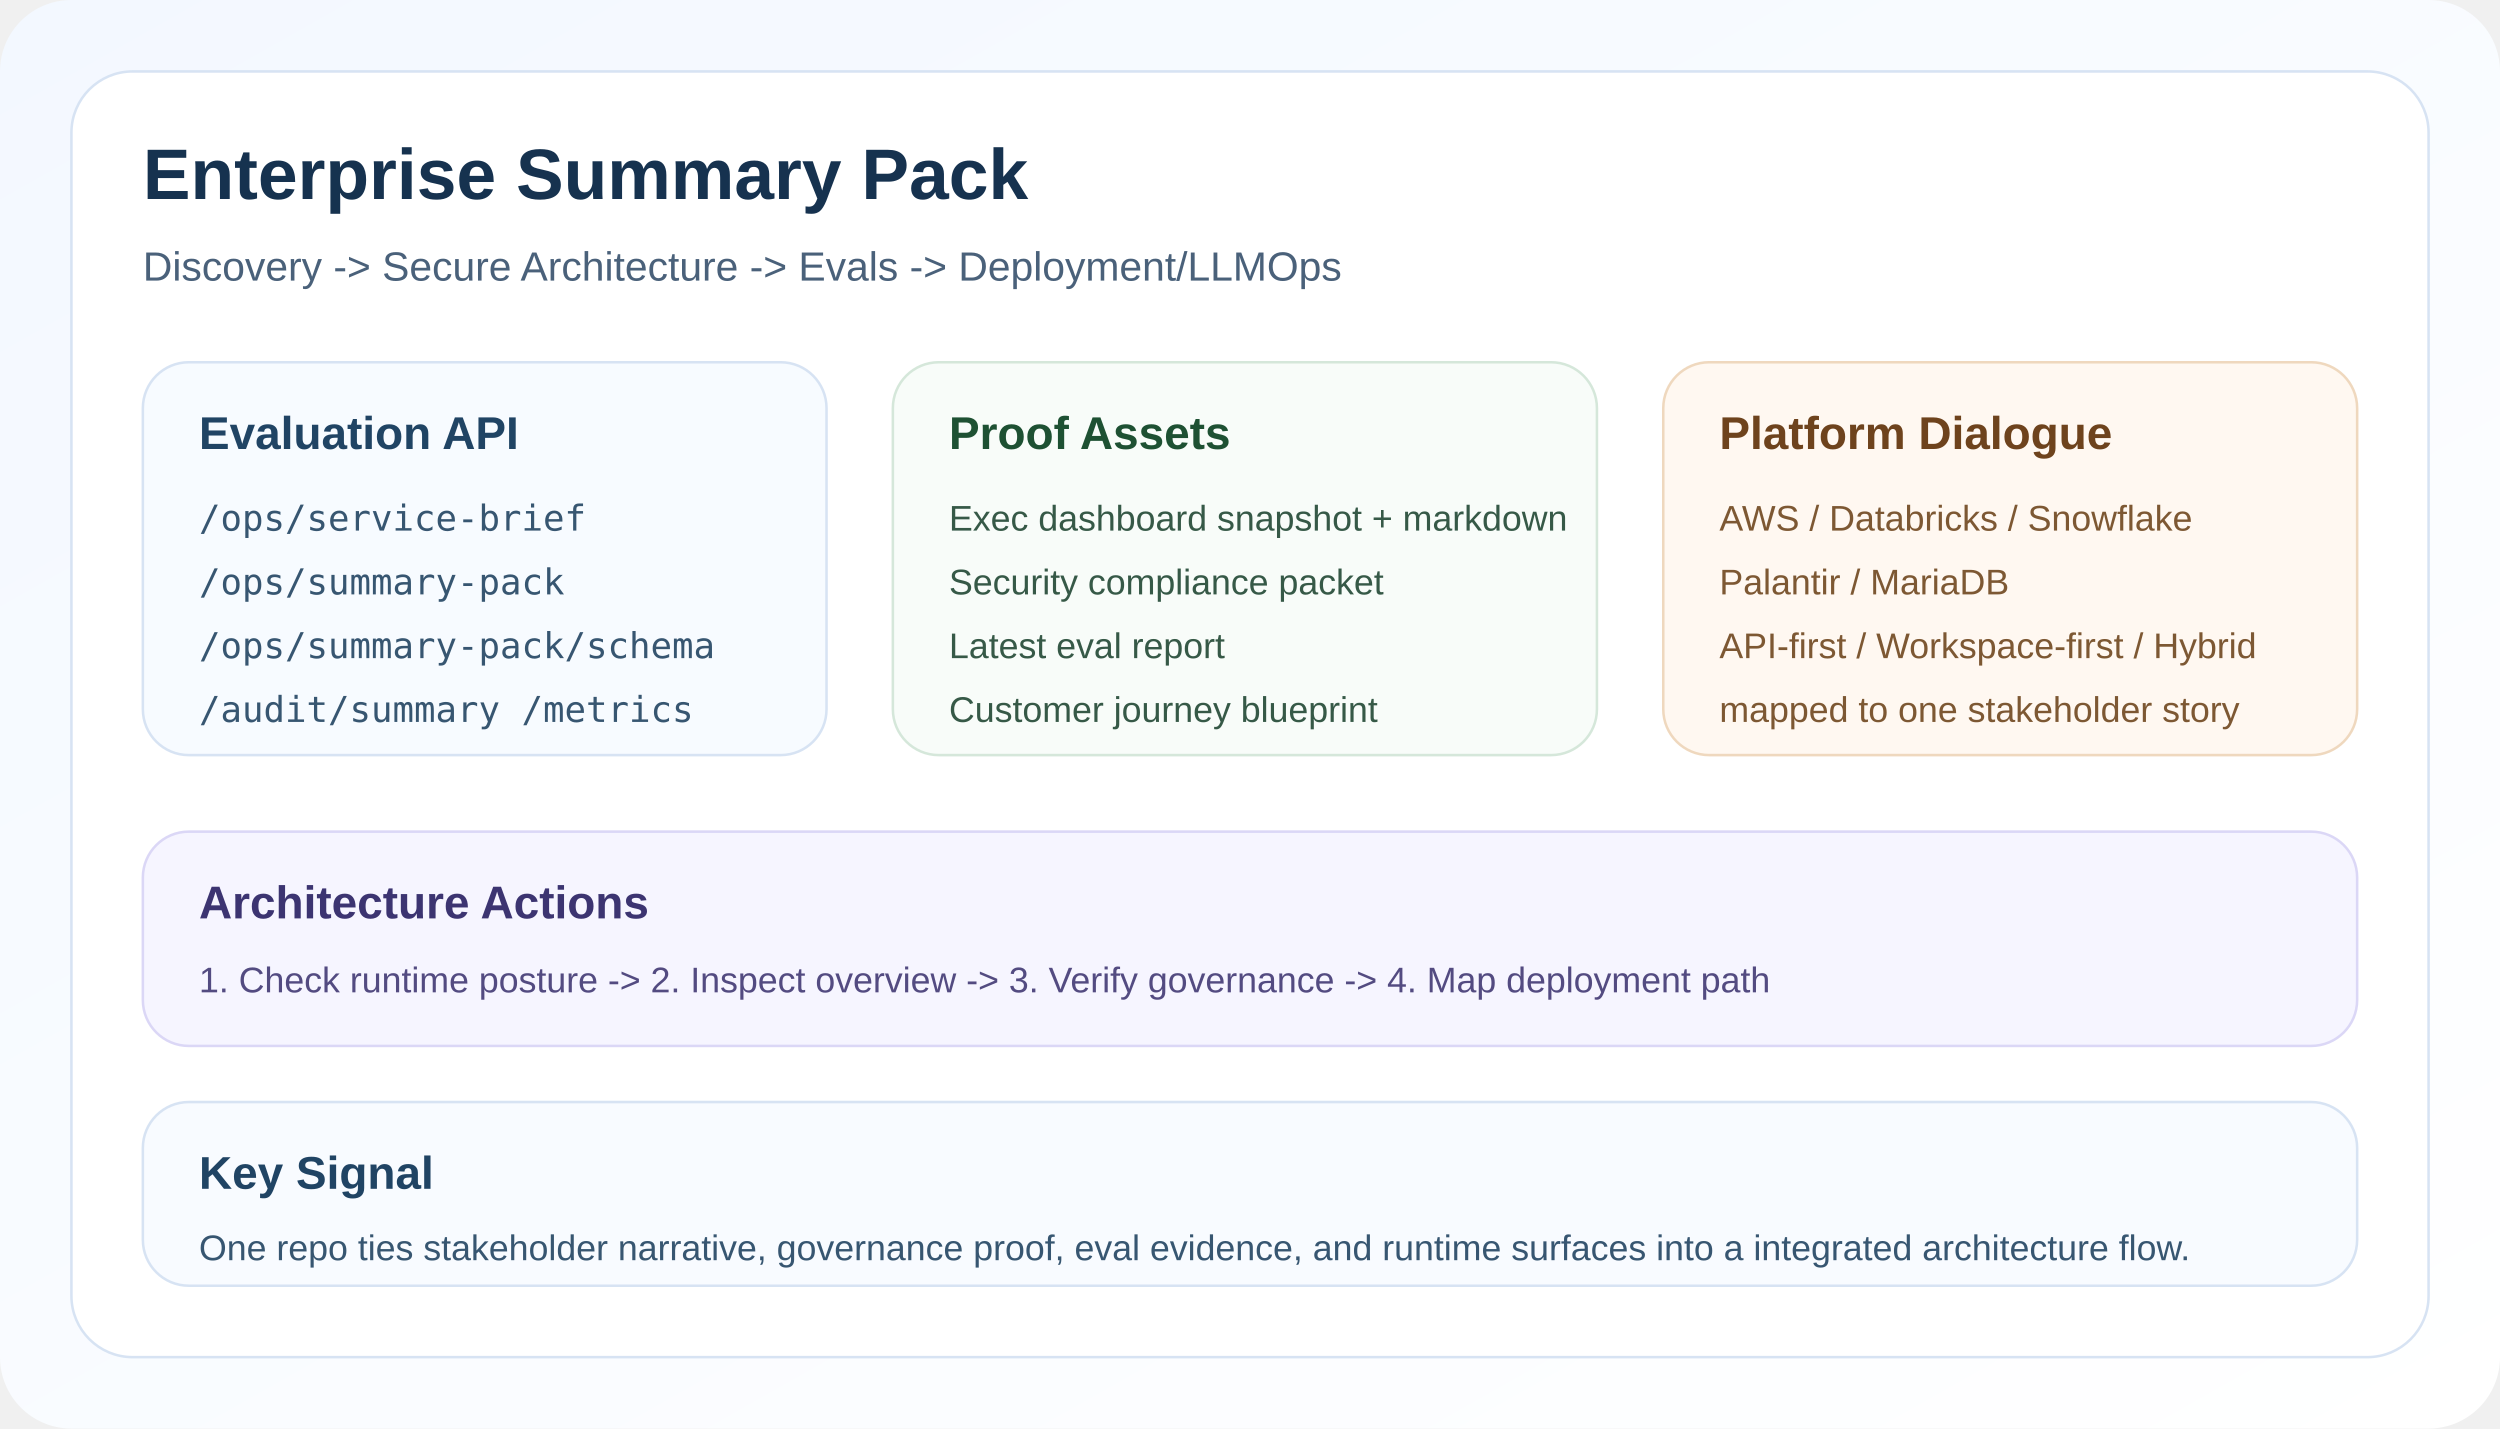
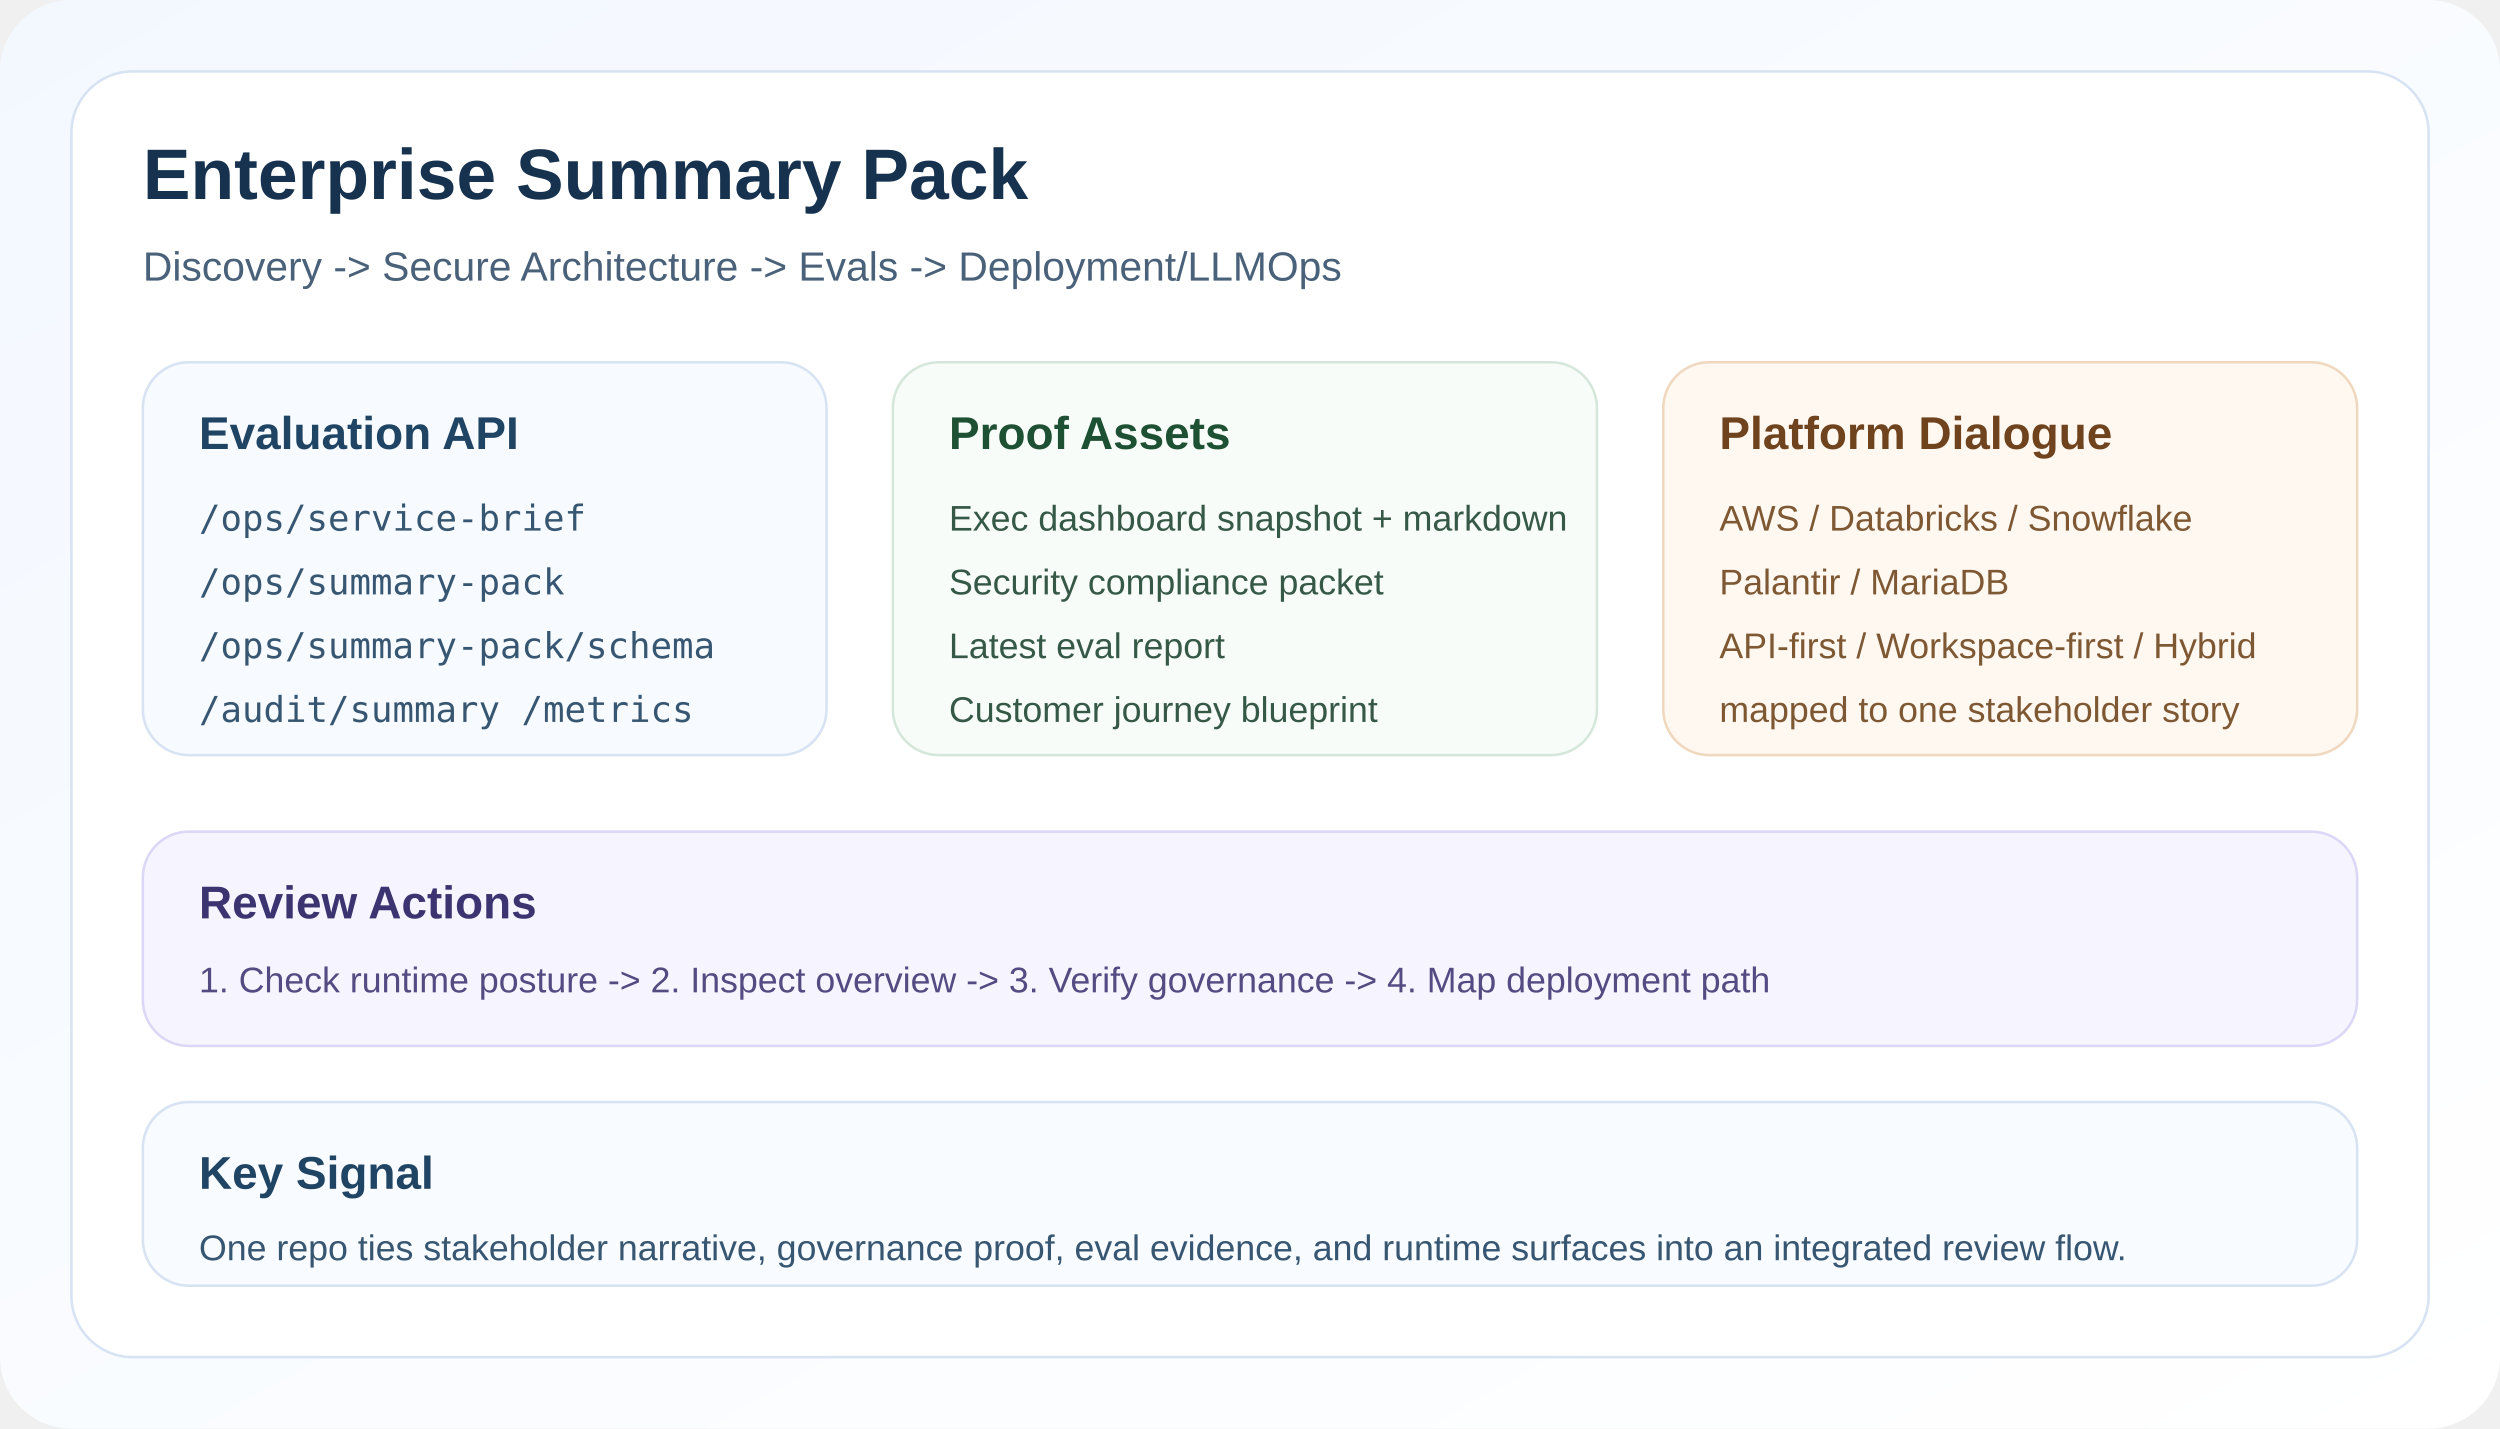
<svg xmlns="http://www.w3.org/2000/svg" width="980" height="560" viewBox="0 0 980 560" role="img" aria-labelledby="title desc">
  <defs>
    <linearGradient id="bg" x1="0%" x2="100%" y1="0%" y2="100%">
      <stop offset="0%" stop-color="#f3f8ff" />
      <stop offset="100%" stop-color="#ffffff" />
    </linearGradient>
  </defs>
  <rect width="980" height="560" rx="28" fill="url(#bg)" />
  <rect x="28" y="28" width="924" height="504" rx="24" fill="#ffffff" stroke="#d7e3f3" />
  <text x="56" y="78" fill="#16324f" font-family="IBM Plex Sans, Arial, sans-serif" font-size="28" font-weight="700">
    Enterprise Summary Pack
  </text>
  <text x="56" y="110" fill="#4a617a" font-family="IBM Plex Sans, Arial, sans-serif" font-size="16">
    Discovery -&gt; Secure Architecture -&gt; Evals -&gt; Deployment/LLMOps
  </text>
  <rect x="56" y="142" width="268" height="154" rx="18" fill="#f7fbff" stroke="#d7e3f3" />
  <text x="78" y="176" fill="#204464" font-family="IBM Plex Sans, Arial, sans-serif" font-size="18" font-weight="700">
    Evaluation API
  </text>
  <text x="78" y="208" fill="#375671" font-family="IBM Plex Mono, monospace" font-size="14">
    /ops/service-brief
  </text>
  <text x="78" y="233" fill="#375671" font-family="IBM Plex Mono, monospace" font-size="14">
    /ops/summary-pack
  </text>
  <text x="78" y="258" fill="#375671" font-family="IBM Plex Mono, monospace" font-size="14">
    /ops/summary-pack/schema
  </text>
  <text x="78" y="283" fill="#375671" font-family="IBM Plex Mono, monospace" font-size="14">
    /audit/summary  /metrics
  </text>
  <rect x="350" y="142" width="276" height="154" rx="18" fill="#f8fcf9" stroke="#d5e7da" />
  <text x="372" y="176" fill="#1e5133" font-family="IBM Plex Sans, Arial, sans-serif" font-size="18" font-weight="700">
    Proof Assets
  </text>
  <text x="372" y="208" fill="#365947" font-family="IBM Plex Sans, Arial, sans-serif" font-size="14">
    Exec dashboard snapshot + markdown
  </text>
  <text x="372" y="233" fill="#365947" font-family="IBM Plex Sans, Arial, sans-serif" font-size="14">
    Security compliance packet
  </text>
  <text x="372" y="258" fill="#365947" font-family="IBM Plex Sans, Arial, sans-serif" font-size="14">
    Latest eval report
  </text>
  <text x="372" y="283" fill="#365947" font-family="IBM Plex Sans, Arial, sans-serif" font-size="14">
    Customer journey blueprint
  </text>
  <rect x="652" y="142" width="272" height="154" rx="18" fill="#fff8f1" stroke="#efd8be" />
  <text x="674" y="176" fill="#6e431d" font-family="IBM Plex Sans, Arial, sans-serif" font-size="18" font-weight="700">
    Platform Dialogue
  </text>
  <text x="674" y="208" fill="#7d5833" font-family="IBM Plex Sans, Arial, sans-serif" font-size="14">
    AWS / Databricks / Snowflake
  </text>
  <text x="674" y="233" fill="#7d5833" font-family="IBM Plex Sans, Arial, sans-serif" font-size="14">
    Palantir / MariaDB
  </text>
  <text x="674" y="258" fill="#7d5833" font-family="IBM Plex Sans, Arial, sans-serif" font-size="14">
    API-first / Workspace-first / Hybrid
  </text>
  <text x="674" y="283" fill="#7d5833" font-family="IBM Plex Sans, Arial, sans-serif" font-size="14">
    mapped to one stakeholder story
  </text>
  <rect x="56" y="326" width="868" height="84" rx="18" fill="#f6f5ff" stroke="#dbd7f6" />
  <text x="78" y="360" fill="#3c3471" font-family="IBM Plex Sans, Arial, sans-serif" font-size="18" font-weight="700">
-     Architecture Actions
+     Review Actions
  </text>
  <text x="78" y="389" fill="#534b81" font-family="IBM Plex Sans, Arial, sans-serif" font-size="14">
    1. Check runtime posture -&gt; 2. Inspect overview -&gt; 3. Verify governance -&gt; 4. Map deployment path
  </text>
  <rect x="56" y="432" width="868" height="72" rx="18" fill="#f8fbff" stroke="#d7e3f3" />
  <text x="78" y="466" fill="#204464" font-family="IBM Plex Sans, Arial, sans-serif" font-size="18" font-weight="700">
    Key Signal
  </text>
  <text x="78" y="494" fill="#375671" font-family="IBM Plex Sans, Arial, sans-serif" font-size="14">
-     One repo ties stakeholder narrative, governance proof, eval evidence, and runtime surfaces into a integrated architecture flow.
+     One repo ties stakeholder narrative, governance proof, eval evidence, and runtime surfaces into an integrated review flow.
  </text>
</svg>
